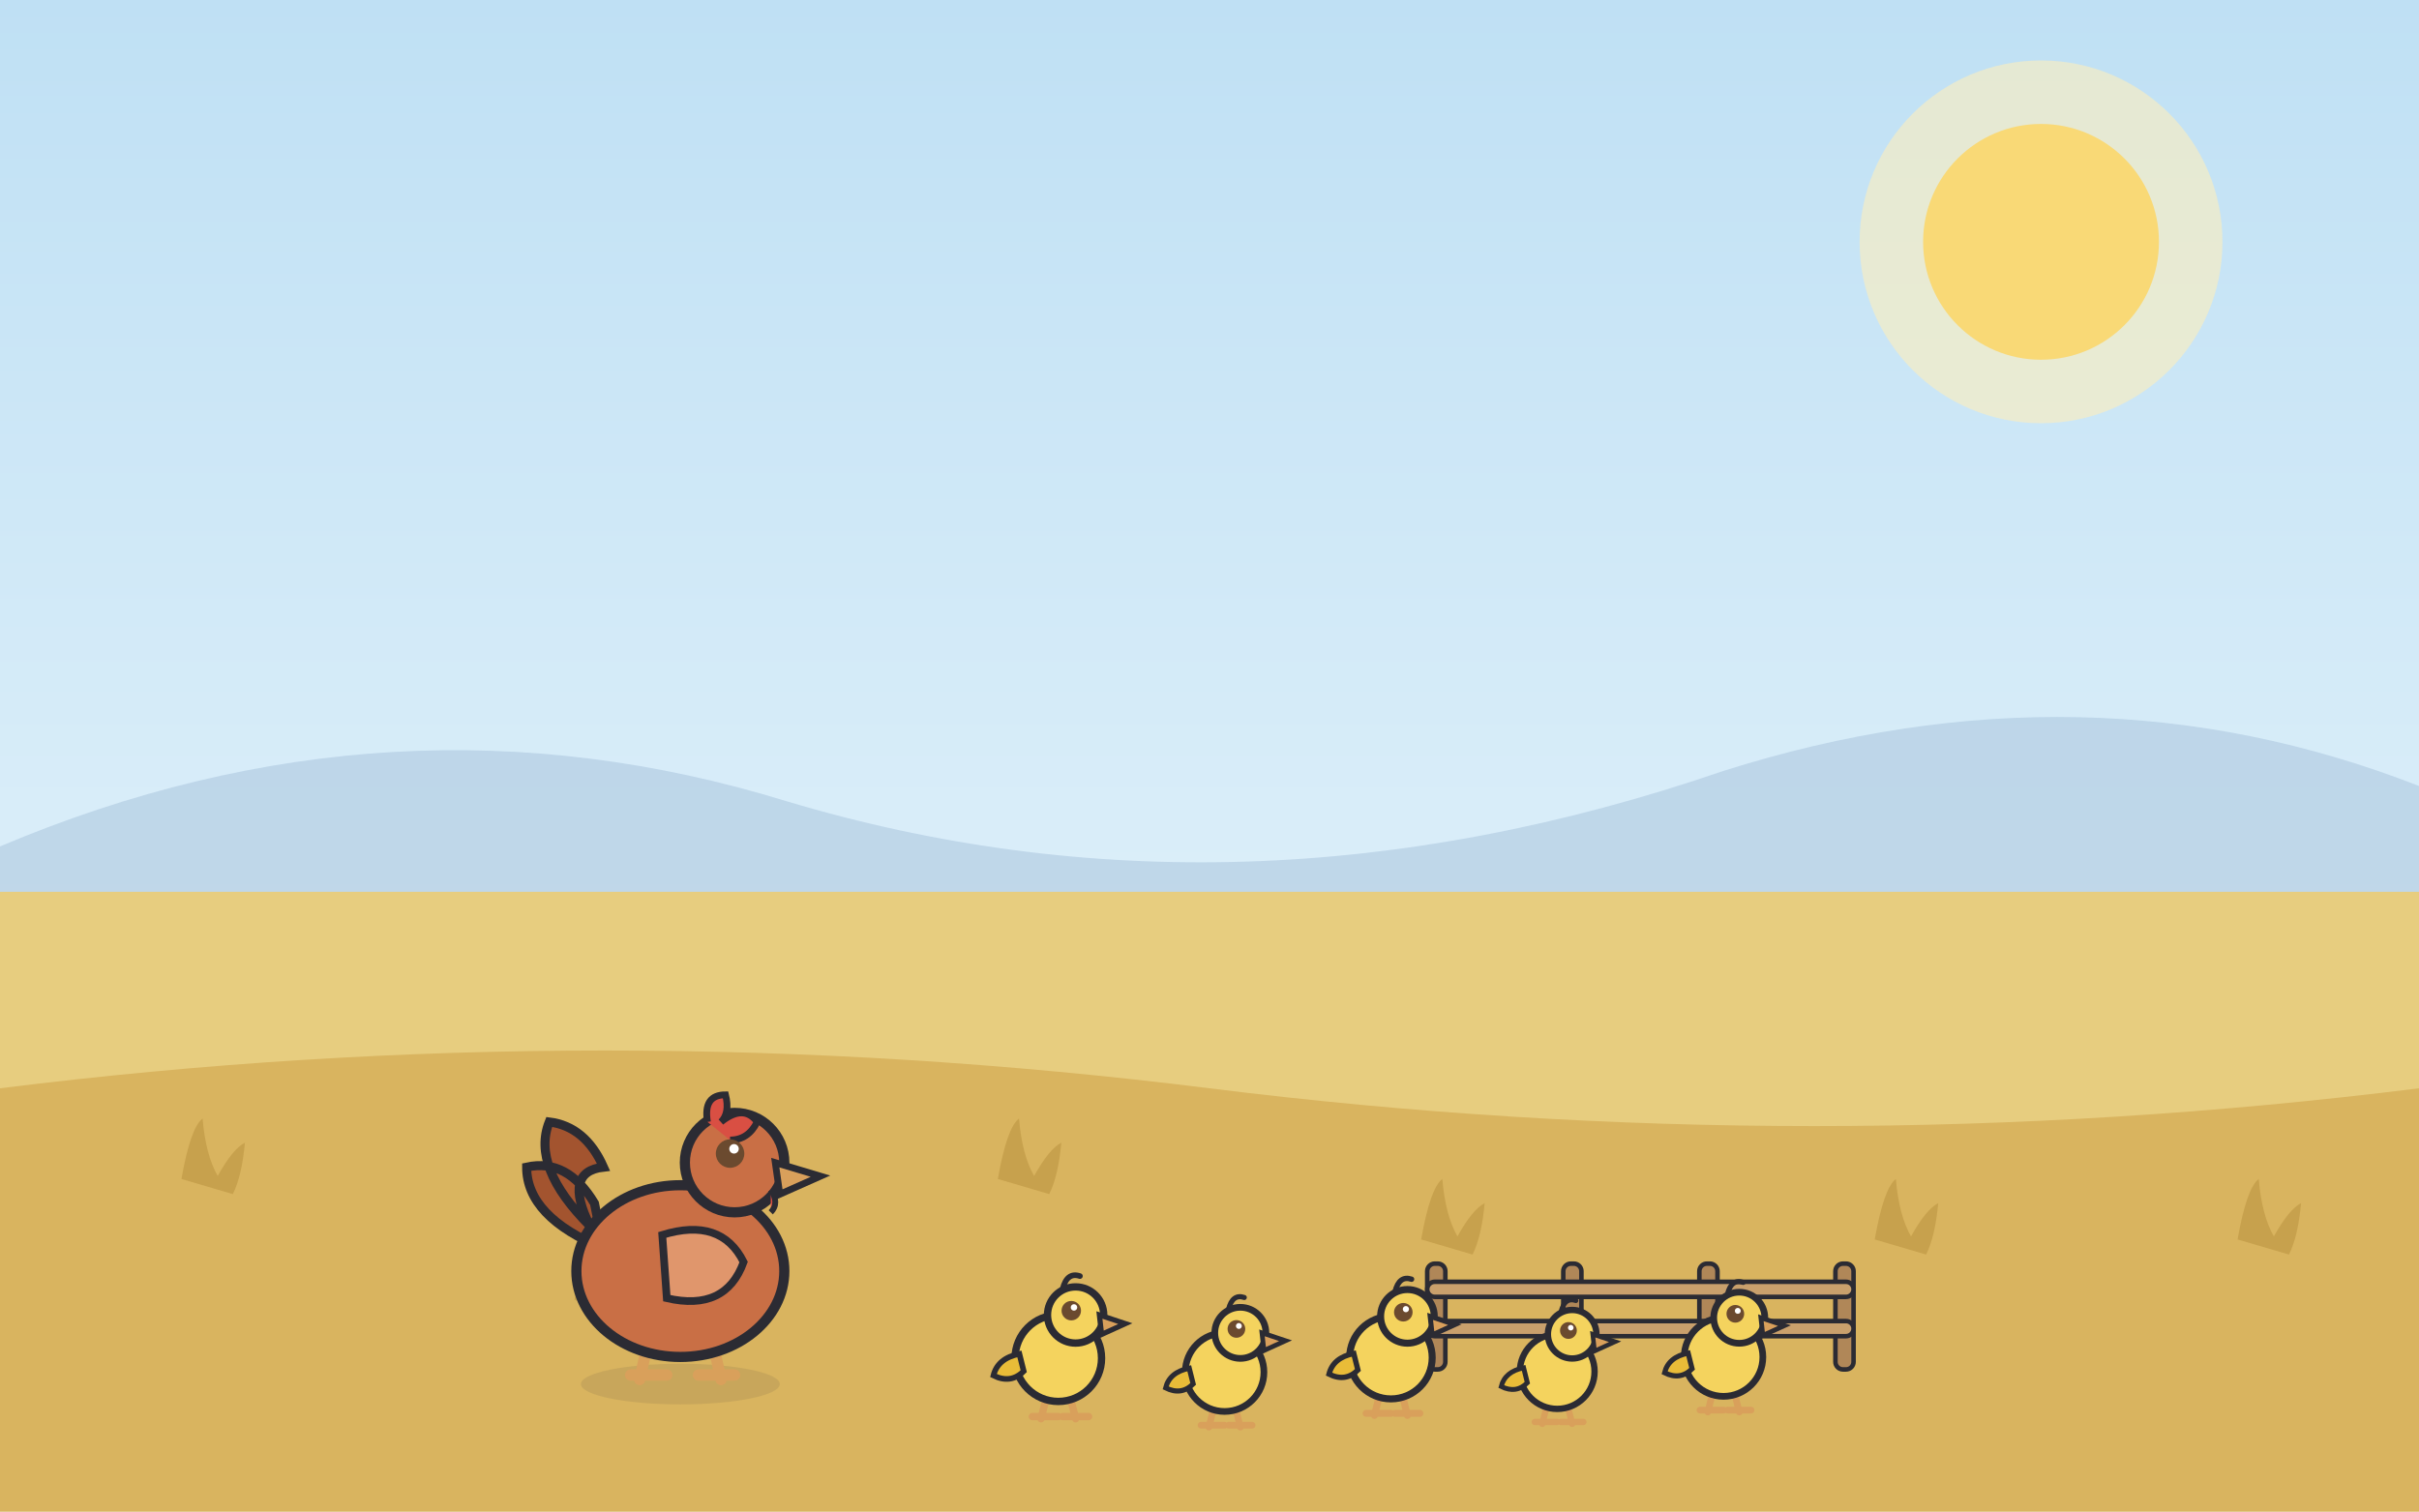
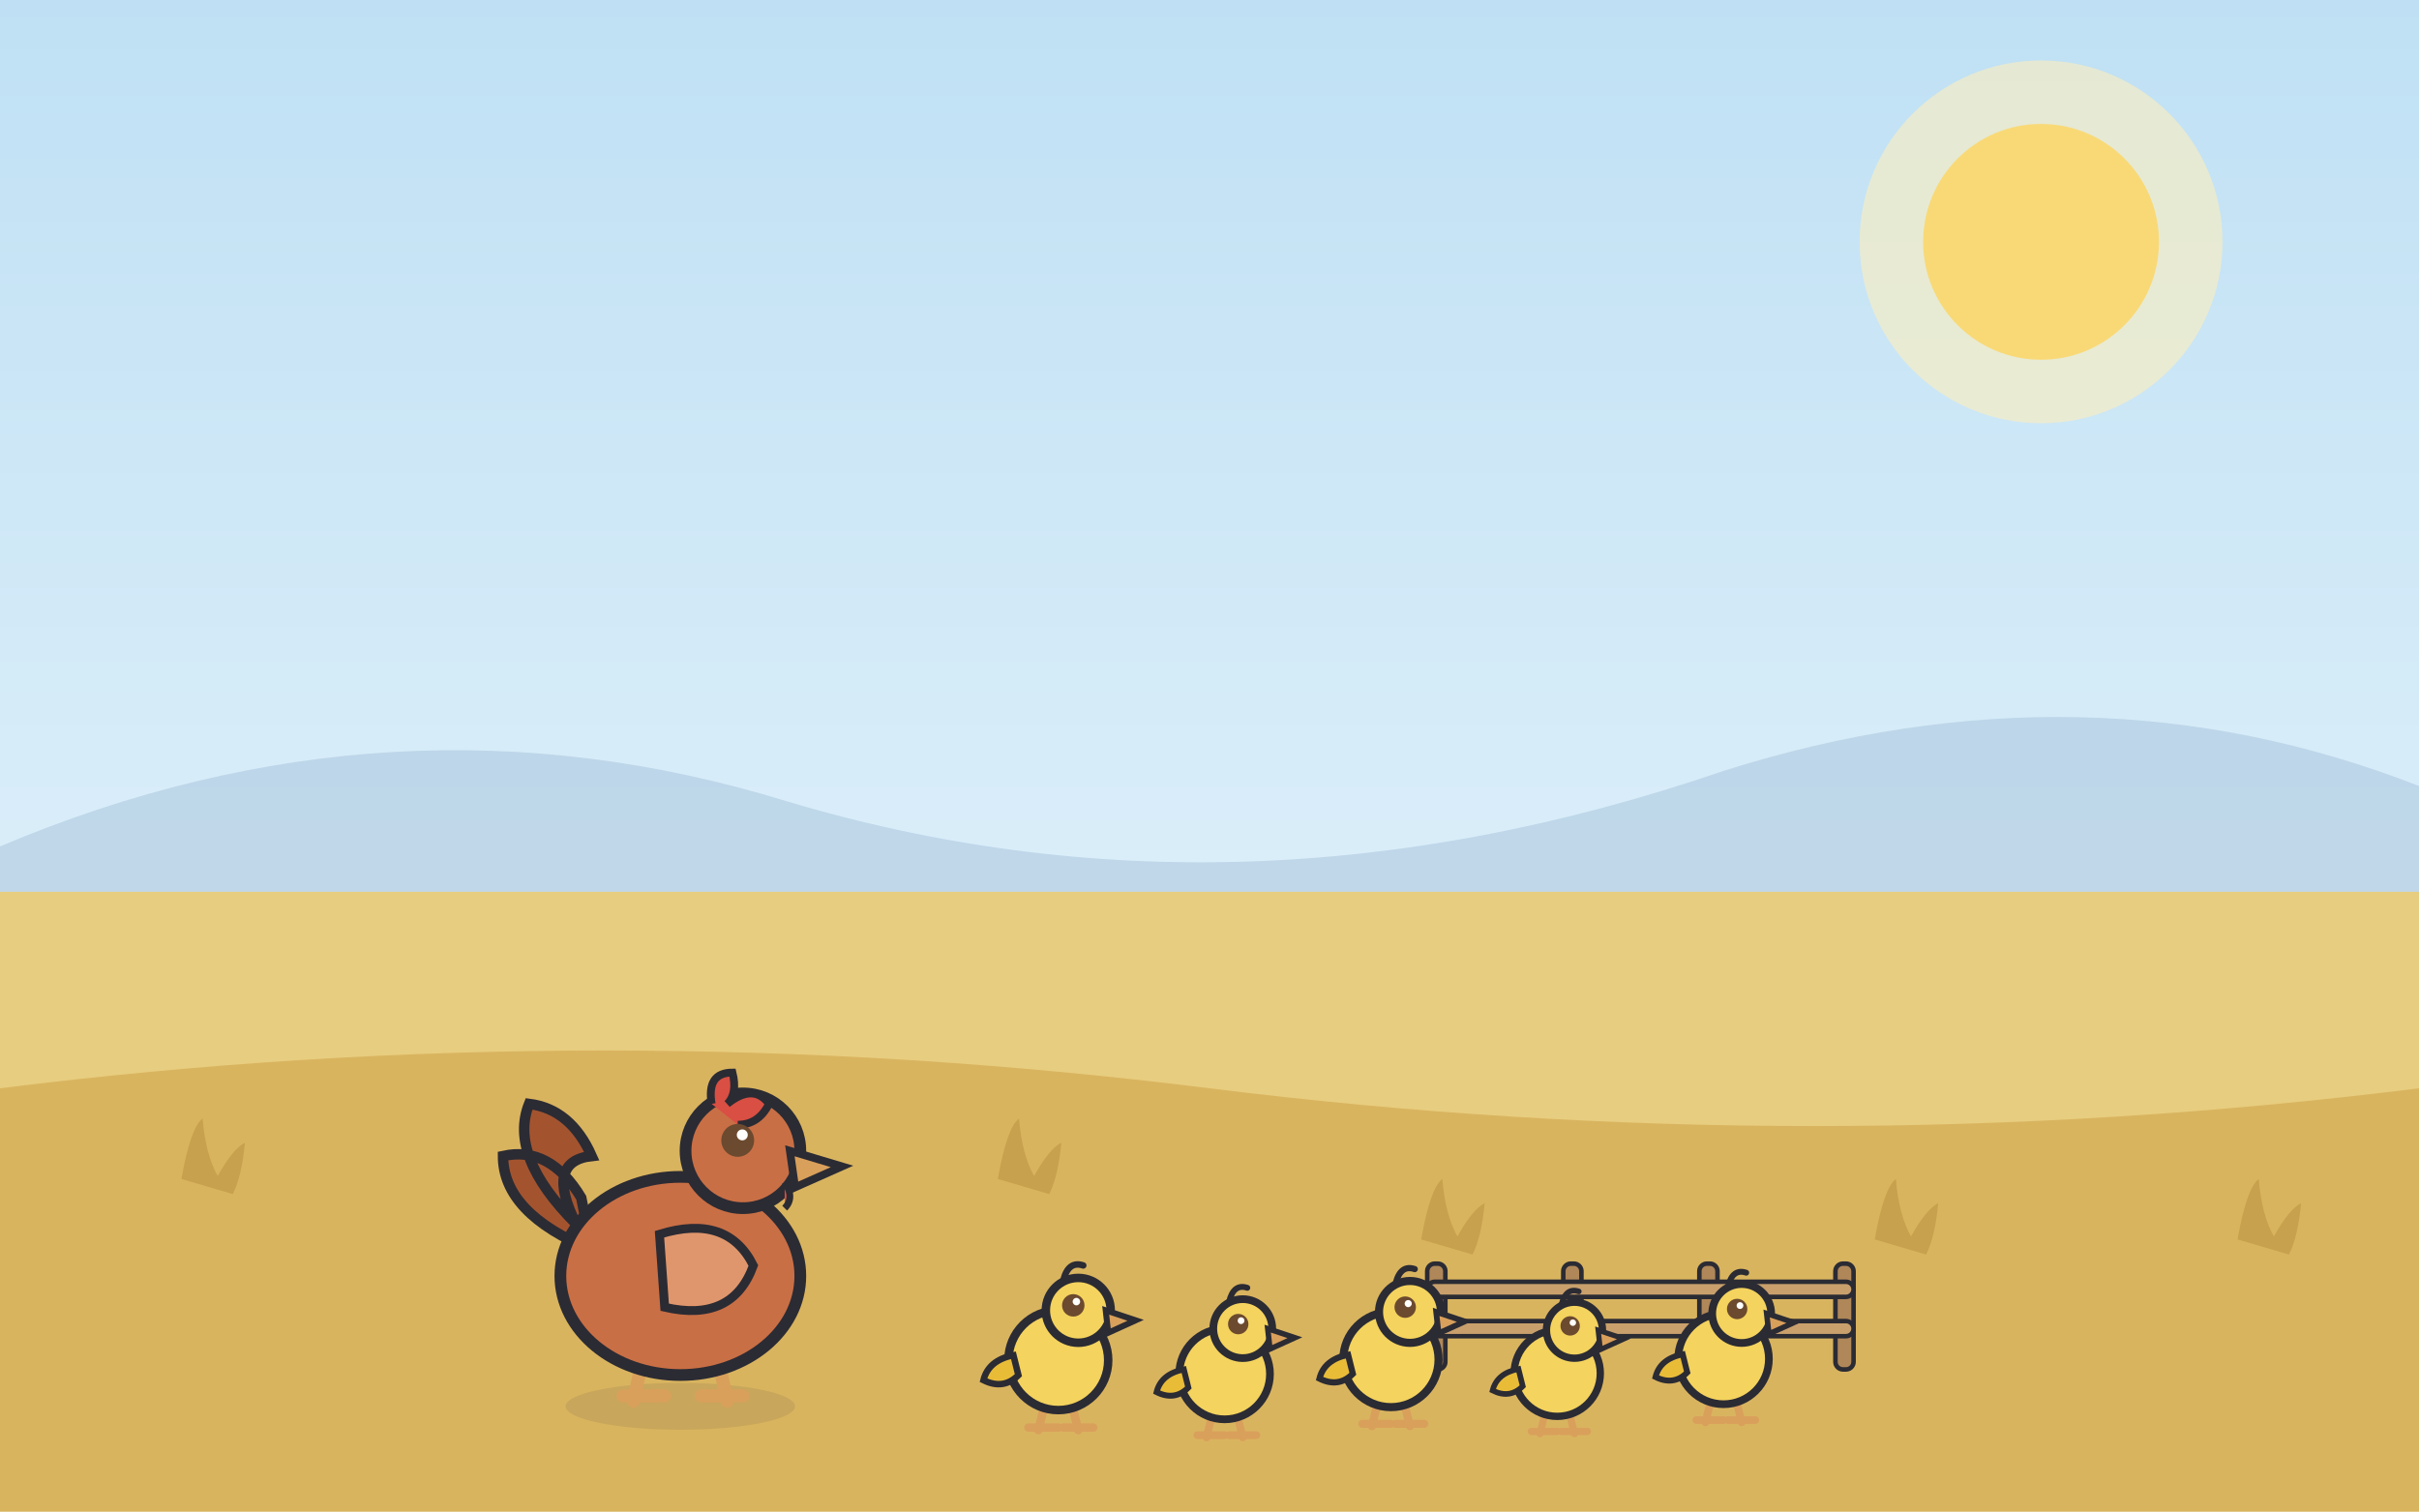
<svg xmlns="http://www.w3.org/2000/svg" viewBox="0 0 1600 1000" role="img">
  <style>
@media (prefers-reduced-motion: no-preference) {
  .anim-idle { animation: idle 3.8s ease-in-out infinite alternate; }
  @keyframes idle { from { transform: translateY(0); } to { transform: translateY(-6px); } }
  .anim-tail { transform-box: fill-box; transform-origin: 100% 20%; animation: tail 2.6s ease-in-out infinite alternate; }
  @keyframes tail { from { transform: rotate(-6deg); } to { transform: rotate(8deg); } }
  .anim-blink { transform-box: fill-box; transform-origin: center; animation: blink 5.2s infinite; }
  @keyframes blink { 0%, 93%, 100% { transform: scaleY(1); } 95%, 97% { transform: scaleY(0.12); } }
  .anim-glow { transform-box: fill-box; transform-origin: center; animation: glow 4.2s ease-in-out infinite alternate; }
  @keyframes glow { from { transform: scale(1); opacity: 0.5; } to { transform: scale(1.08); opacity: 0.75; } }
  .anim-shimmer { animation: shimmer 5s ease-in-out infinite alternate; }
  @keyframes shimmer { from { opacity: 0.62; } to { opacity: 0.92; } }
  .anim-grass { transform-box: fill-box; transform-origin: 50% 100%; animation: sway 3.2s ease-in-out infinite alternate; }
  .anim-canopy { transform-box: fill-box; transform-origin: 50% 100%; animation: sway 5.6s ease-in-out infinite alternate; }
  @keyframes sway { from { transform: rotate(-1.8deg); } to { transform: rotate(2.2deg); } }
  .anim-rain { animation: rainfall 1.15s linear infinite; }
  @keyframes rainfall { from { transform: translateY(-32px); opacity: 0.85; } 75% { opacity: 0.55; } to { transform: translateY(72px); opacity: 0; } }
  .anim-ripple { transform-box: fill-box; transform-origin: center; animation: ripple 3.4s ease-in-out infinite alternate; }
  @keyframes ripple { from { transform: scale(1); opacity: 0.8; } to { transform: scale(1.18); opacity: 0.55; } }
  .anim-drip { animation: drip 1s ease-in infinite; }
  @keyframes drip { from { transform: translateY(-12px); opacity: 0.95; } to { transform: translateY(28px); opacity: 0; } }
  .anim-flow { stroke-dasharray: 26 20; animation: flow 0.8s linear infinite; }
  @keyframes flow { from { stroke-dashoffset: 0; } to { stroke-dashoffset: -46; } }
  .anim-splash { transform-box: fill-box; transform-origin: 50% 100%; animation: splashPulse 1.7s ease-in-out infinite alternate; }
  @keyframes splashPulse { from { transform: scale(0.97); } to { transform: scale(1.05); } }
  .anim-strain { transform-box: fill-box; transform-origin: center; animation: strain 0.9s ease-in-out infinite alternate; }
  @keyframes strain { from { transform: translateX(-5px); } to { transform: translateX(4px); } }
  .anim-float { transform-box: fill-box; transform-origin: center; animation: floaty 2.6s ease-in-out infinite alternate; }
  @keyframes floaty { from { transform: translateY(0) scale(1); } to { transform: translateY(-12px) scale(1.08); } }
  .anim-wave { animation: wave 2.4s ease-in-out infinite; opacity: 0; }
  @keyframes wave { 0% { opacity: 0; } 30% { opacity: 0.9; } 60%, 100% { opacity: 0; } }
  .anim-cloud { animation: cloudDrift 9s ease-in-out infinite alternate; }
  @keyframes cloudDrift { from { transform: translateX(-18px); } to { transform: translateX(22px); } }
  .tap-target { cursor: pointer; }
  .tap-target.tap-play { transform-box: fill-box; transform-origin: 50% 85%; animation: tapWiggle 0.7s ease-in-out; }
  .tap-target[data-tap="puddle"].tap-play { transform-origin: center; animation: tapSplash 0.85s ease-out; }
  .tap-target[data-tap="sun"].tap-play { transform-origin: center; animation: tapPulse 0.6s ease-in-out; }
  .tap-target[data-tap="tree"].tap-play { transform-origin: 50% 100%; animation: tapShake 0.7s ease-in-out; }
  @keyframes tapWiggle { 0% { transform: rotate(0); } 25% { transform: rotate(-4deg) scale(1.03); } 55% { transform: rotate(3deg) scale(1.04); } 80% { transform: rotate(-1.5deg); } 100% { transform: rotate(0); } }
  @keyframes tapSplash { 0% { transform: scale(1); } 40% { transform: scale(1.06, 0.94); } 70% { transform: scale(0.97, 1.03); } 100% { transform: scale(1); } }
  @keyframes tapPulse { 0% { transform: scale(1); } 50% { transform: scale(1.12); } 100% { transform: scale(1); } }
  @keyframes tapShake { 0% { transform: rotate(0); } 20% { transform: rotate(2.4deg); } 45% { transform: rotate(-2deg); } 70% { transform: rotate(1.2deg); } 100% { transform: rotate(0); } }
  .tap-burst { opacity: 0; }
  .tap-target.tap-play .tap-burst { opacity: 1; }
  .tap-target.tap-play .tap-burst circle { animation: burstUp 0.6s ease-out forwards; }
  @keyframes burstUp { from { transform: translateY(0); opacity: 0.95; } to { transform: translateY(-90px); opacity: 0; } }
}
</style>
  <defs>
    <linearGradient id="sky" x1="0" y1="0" x2="0" y2="1">
      <stop offset="0" stop-color="#bfe0f4" />
      <stop offset="1" stop-color="#eef8fd" />
    </linearGradient>
  </defs>
  <rect width="1600" height="1000" fill="url(#sky)" />
  <g class="tap-target" data-tap="sun">
    <circle class="anim-glow" cx="1350" cy="160" r="120" fill="#fdeebc" opacity="0.6" />
    <circle cx="1350" cy="160" r="78" fill="#f9d976" />
  </g>
  <path d="M 0 560 q 260 -110 520 -30 q 300 90 620 -20 q 240 -76 460 10 L 1600 640 L 0 640 Z" fill="#a9c4dd" opacity="0.55" />
  <rect x="0" y="590" width="1600" height="410" fill="#e7cd7f" />
  <path d="M 0 720 q 400 -50 800 0 q 400 50 800 0 L 1600 1000 L 0 1000 Z" fill="#d9b45f" />
  <g class="anim-grass" style="animation-delay:1.00s">
    <path d="M 120 780 q 6 -34 14 -40 q 2 24 10 38 q 10 -18 18 -22 q -2 22 -8 34 z" fill="#c39c48" opacity="0.8" />
  </g>
  <g class="anim-grass" style="animation-delay:0.50s">
    <path d="M 380 860 q 6 -34 14 -40 q 2 24 10 38 q 10 -18 18 -22 q -2 22 -8 34 z" fill="#c39c48" opacity="0.8" />
  </g>
  <g class="anim-grass" style="animation-delay:2.50s">
    <path d="M 660 780 q 6 -34 14 -40 q 2 24 10 38 q 10 -18 18 -22 q -2 22 -8 34 z" fill="#c39c48" opacity="0.8" />
  </g>
  <g class="anim-grass" style="animation-delay:1.50s">
    <path d="M 940 820 q 6 -34 14 -40 q 2 24 10 38 q 10 -18 18 -22 q -2 22 -8 34 z" fill="#c39c48" opacity="0.8" />
  </g>
  <g class="anim-grass" style="animation-delay:0.00s">
    <path d="M 1240 820 q 6 -34 14 -40 q 2 24 10 38 q 10 -18 18 -22 q -2 22 -8 34 z" fill="#c39c48" opacity="0.8" />
  </g>
  <g class="anim-grass" style="animation-delay:0.00s">
    <path d="M 1480 820 q 6 -34 14 -40 q 2 24 10 38 q 10 -18 18 -22 q -2 22 -8 34 z" fill="#c39c48" opacity="0.8" />
  </g>
  <g transform="translate(950 900) scale(1)">
    <rect x="-6" y="-64" width="12" height="70" rx="5" fill="#b08758" stroke="#2b2b33" stroke-width="3" />
    <rect x="84" y="-64" width="12" height="70" rx="5" fill="#b08758" stroke="#2b2b33" stroke-width="3" />
    <rect x="174" y="-64" width="12" height="70" rx="5" fill="#b08758" stroke="#2b2b33" stroke-width="3" />
    <rect x="264" y="-64" width="12" height="70" rx="5" fill="#b08758" stroke="#2b2b33" stroke-width="3" />
    <rect x="-6" y="-52" width="282" height="10" rx="5" fill="#c9a06c" stroke="#2b2b33" stroke-width="3" />
    <rect x="-6" y="-26" width="282" height="10" rx="5" fill="#c9a06c" stroke="#2b2b33" stroke-width="3" />
  </g>
-   <g transform="translate(450 820) scale(1.495 1.495)">
+   <g transform="translate(450 820) scale(1.725 1.725)">
    <ellipse cx="0" cy="64" rx="44" ry="9" fill="#2b2b33" opacity="0.10" />
    <g class="tap-target" data-tap="hen" data-mood="happy">
      <g class="anim-idle" style="animation-delay:0.83s">
        <path d="M -14 44 l -4 18 M 14 44 l 4 18 M -22 60 h 16 M 8 60 h 16" stroke="#d9a05b" stroke-width="5" stroke-linecap="round" />
        <g class="anim-tail" style="animation-delay:0.83s">
          <path d="M -40 -6 q -26 -26 -18 -46 q 16 2 24 20 q -18 2 -6 26 z M -34 4 q -34 -14 -34 -36 q 18 -4 30 16 z" fill="#a3542f" stroke="#2b2b33" stroke-width="4" />
        </g>
        <ellipse cx="0" cy="14" rx="46" ry="38" fill="#c96f45" stroke="#2b2b33" stroke-width="4.5" />
        <path d="M -8 -2 q 26 -8 36 12 q -8 22 -34 16 z" fill="#e0966c" stroke="#2b2b33" stroke-width="3.4" />
        <g transform="translate(24 -34)">
          <circle cx="0" cy="0" r="22" fill="#c96f45" stroke="#2b2b33" stroke-width="4.5" />
          <path d="M -12 -18 q -2 -12 8 -12 q 2 8 -2 12 q 10 -8 16 0 q -4 8 -12 8" fill="#d94f43" stroke="#2b2b33" stroke-width="3" />
          <path d="M 18 0 l 20 6 l -18 8 z" fill="#d9a05b" stroke="#2b2b33" stroke-width="3" />
          <path d="M 16 12 q 4 6 0 10" fill="#d94f43" stroke="#2b2b33" stroke-width="2.6" />
          <g transform="translate(-2 -4)">
            <g class="anim-blink">
              <circle cx="0" cy="0" r="6.3" fill="#6b4a2f" />
              <circle cx="1.75" cy="-2.1" r="2.1" fill="#fff" />
            </g>
          </g>
        </g>
      </g>
    </g>
  </g>
-   <g transform="translate(700 890) scale(1.43)">
+   <g transform="translate(700 890) scale(1.65)">
    <g class="tap-target" data-tap="chick">
      <g class="anim-idle" style="animation-delay:0.30s; animation-duration: 1.6s">
        <path d="M -6 26 l -2 8 M 6 26 l 2 8 M -12 33 h 12 M 2 33 h 12" stroke="#d9a05b" stroke-width="3.4" stroke-linecap="round" />
        <circle cx="0" cy="6" r="20" fill="#f4d35e" stroke="#2b2b33" stroke-width="3.4" />
        <path d="M -18 4 q -10 2 -12 10 q 8 4 14 -2 z" fill="#e9bc38" stroke="#2b2b33" stroke-width="2.6" />
        <circle cx="8" cy="-14" r="13" fill="#f4d35e" stroke="#2b2b33" stroke-width="3.4" />
        <path d="M 19 -14 l 12 4 l -11 5 z" fill="#d9a05b" stroke="#2b2b33" stroke-width="2.4" />
        <path d="M 2 -26 q 2 -8 8 -6" stroke="#2b2b33" stroke-width="2.6" fill="none" stroke-linecap="round" />
        <g transform="translate(6 -16)">
          <g class="anim-blink">
            <circle cx="0" cy="0" r="4.5" fill="#6b4a2f" />
            <circle cx="1.25" cy="-1.5" r="1.5" fill="#fff" />
          </g>
        </g>
      </g>
    </g>
  </g>
-   <g transform="translate(810 900) scale(1.3)">
+   <g transform="translate(810 900) scale(1.5)">
    <g class="tap-target" data-tap="chick">
      <g class="anim-idle" style="animation-delay:0.90s; animation-duration: 1.6s">
        <path d="M -6 26 l -2 8 M 6 26 l 2 8 M -12 33 h 12 M 2 33 h 12" stroke="#d9a05b" stroke-width="3.4" stroke-linecap="round" />
        <circle cx="0" cy="6" r="20" fill="#f4d35e" stroke="#2b2b33" stroke-width="3.4" />
        <path d="M -18 4 q -10 2 -12 10 q 8 4 14 -2 z" fill="#e9bc38" stroke="#2b2b33" stroke-width="2.6" />
        <circle cx="8" cy="-14" r="13" fill="#f4d35e" stroke="#2b2b33" stroke-width="3.4" />
        <path d="M 19 -14 l 12 4 l -11 5 z" fill="#d9a05b" stroke="#2b2b33" stroke-width="2.4" />
        <path d="M 2 -26 q 2 -8 8 -6" stroke="#2b2b33" stroke-width="2.6" fill="none" stroke-linecap="round" />
        <g transform="translate(6 -16)">
          <g class="anim-blink">
            <circle cx="0" cy="0" r="4.5" fill="#6b4a2f" />
            <circle cx="1.25" cy="-1.5" r="1.5" fill="#fff" />
          </g>
        </g>
      </g>
    </g>
  </g>
-   <g transform="translate(920 890) scale(1.365)">
+   <g transform="translate(920 890) scale(1.575)">
    <g class="tap-target" data-tap="chick">
      <g class="anim-idle" style="animation-delay:0.50s; animation-duration: 1.6s">
        <path d="M -6 26 l -2 8 M 6 26 l 2 8 M -12 33 h 12 M 2 33 h 12" stroke="#d9a05b" stroke-width="3.4" stroke-linecap="round" />
        <circle cx="0" cy="6" r="20" fill="#f4d35e" stroke="#2b2b33" stroke-width="3.4" />
        <path d="M -18 4 q -10 2 -12 10 q 8 4 14 -2 z" fill="#e9bc38" stroke="#2b2b33" stroke-width="2.6" />
        <circle cx="8" cy="-14" r="13" fill="#f4d35e" stroke="#2b2b33" stroke-width="3.4" />
        <path d="M 19 -14 l 12 4 l -11 5 z" fill="#d9a05b" stroke="#2b2b33" stroke-width="2.4" />
        <path d="M 2 -26 q 2 -8 8 -6" stroke="#2b2b33" stroke-width="2.6" fill="none" stroke-linecap="round" />
        <g transform="translate(6 -16)">
          <g class="anim-blink">
            <circle cx="0" cy="0" r="4.5" fill="#6b4a2f" />
            <circle cx="1.25" cy="-1.5" r="1.5" fill="#fff" />
          </g>
        </g>
      </g>
    </g>
  </g>
-   <g transform="translate(1030 900) scale(1.235)">
+   <g transform="translate(1030 900) scale(1.425)">
    <g class="tap-target" data-tap="chick">
      <g class="anim-idle" style="animation-delay:1.10s; animation-duration: 1.6s">
        <path d="M -6 26 l -2 8 M 6 26 l 2 8 M -12 33 h 12 M 2 33 h 12" stroke="#d9a05b" stroke-width="3.4" stroke-linecap="round" />
        <circle cx="0" cy="6" r="20" fill="#f4d35e" stroke="#2b2b33" stroke-width="3.4" />
        <path d="M -18 4 q -10 2 -12 10 q 8 4 14 -2 z" fill="#e9bc38" stroke="#2b2b33" stroke-width="2.6" />
        <circle cx="8" cy="-14" r="13" fill="#f4d35e" stroke="#2b2b33" stroke-width="3.4" />
        <path d="M 19 -14 l 12 4 l -11 5 z" fill="#d9a05b" stroke="#2b2b33" stroke-width="2.4" />
        <path d="M 2 -26 q 2 -8 8 -6" stroke="#2b2b33" stroke-width="2.6" fill="none" stroke-linecap="round" />
        <g transform="translate(6 -16)">
          <g class="anim-blink">
            <circle cx="0" cy="0" r="4.5" fill="#6b4a2f" />
            <circle cx="1.25" cy="-1.5" r="1.5" fill="#fff" />
          </g>
        </g>
      </g>
    </g>
  </g>
-   <g transform="translate(1140 890) scale(1.3)">
+   <g transform="translate(1140 890) scale(1.5)">
    <g class="tap-target" data-tap="chick">
      <g class="anim-idle" style="animation-delay:0.70s; animation-duration: 1.6s">
        <path d="M -6 26 l -2 8 M 6 26 l 2 8 M -12 33 h 12 M 2 33 h 12" stroke="#d9a05b" stroke-width="3.4" stroke-linecap="round" />
        <circle cx="0" cy="6" r="20" fill="#f4d35e" stroke="#2b2b33" stroke-width="3.4" />
        <path d="M -18 4 q -10 2 -12 10 q 8 4 14 -2 z" fill="#e9bc38" stroke="#2b2b33" stroke-width="2.6" />
        <circle cx="8" cy="-14" r="13" fill="#f4d35e" stroke="#2b2b33" stroke-width="3.4" />
        <path d="M 19 -14 l 12 4 l -11 5 z" fill="#d9a05b" stroke="#2b2b33" stroke-width="2.4" />
        <path d="M 2 -26 q 2 -8 8 -6" stroke="#2b2b33" stroke-width="2.6" fill="none" stroke-linecap="round" />
        <g transform="translate(6 -16)">
          <g class="anim-blink">
            <circle cx="0" cy="0" r="4.5" fill="#6b4a2f" />
            <circle cx="1.25" cy="-1.5" r="1.5" fill="#fff" />
          </g>
        </g>
      </g>
    </g>
  </g>
</svg>
